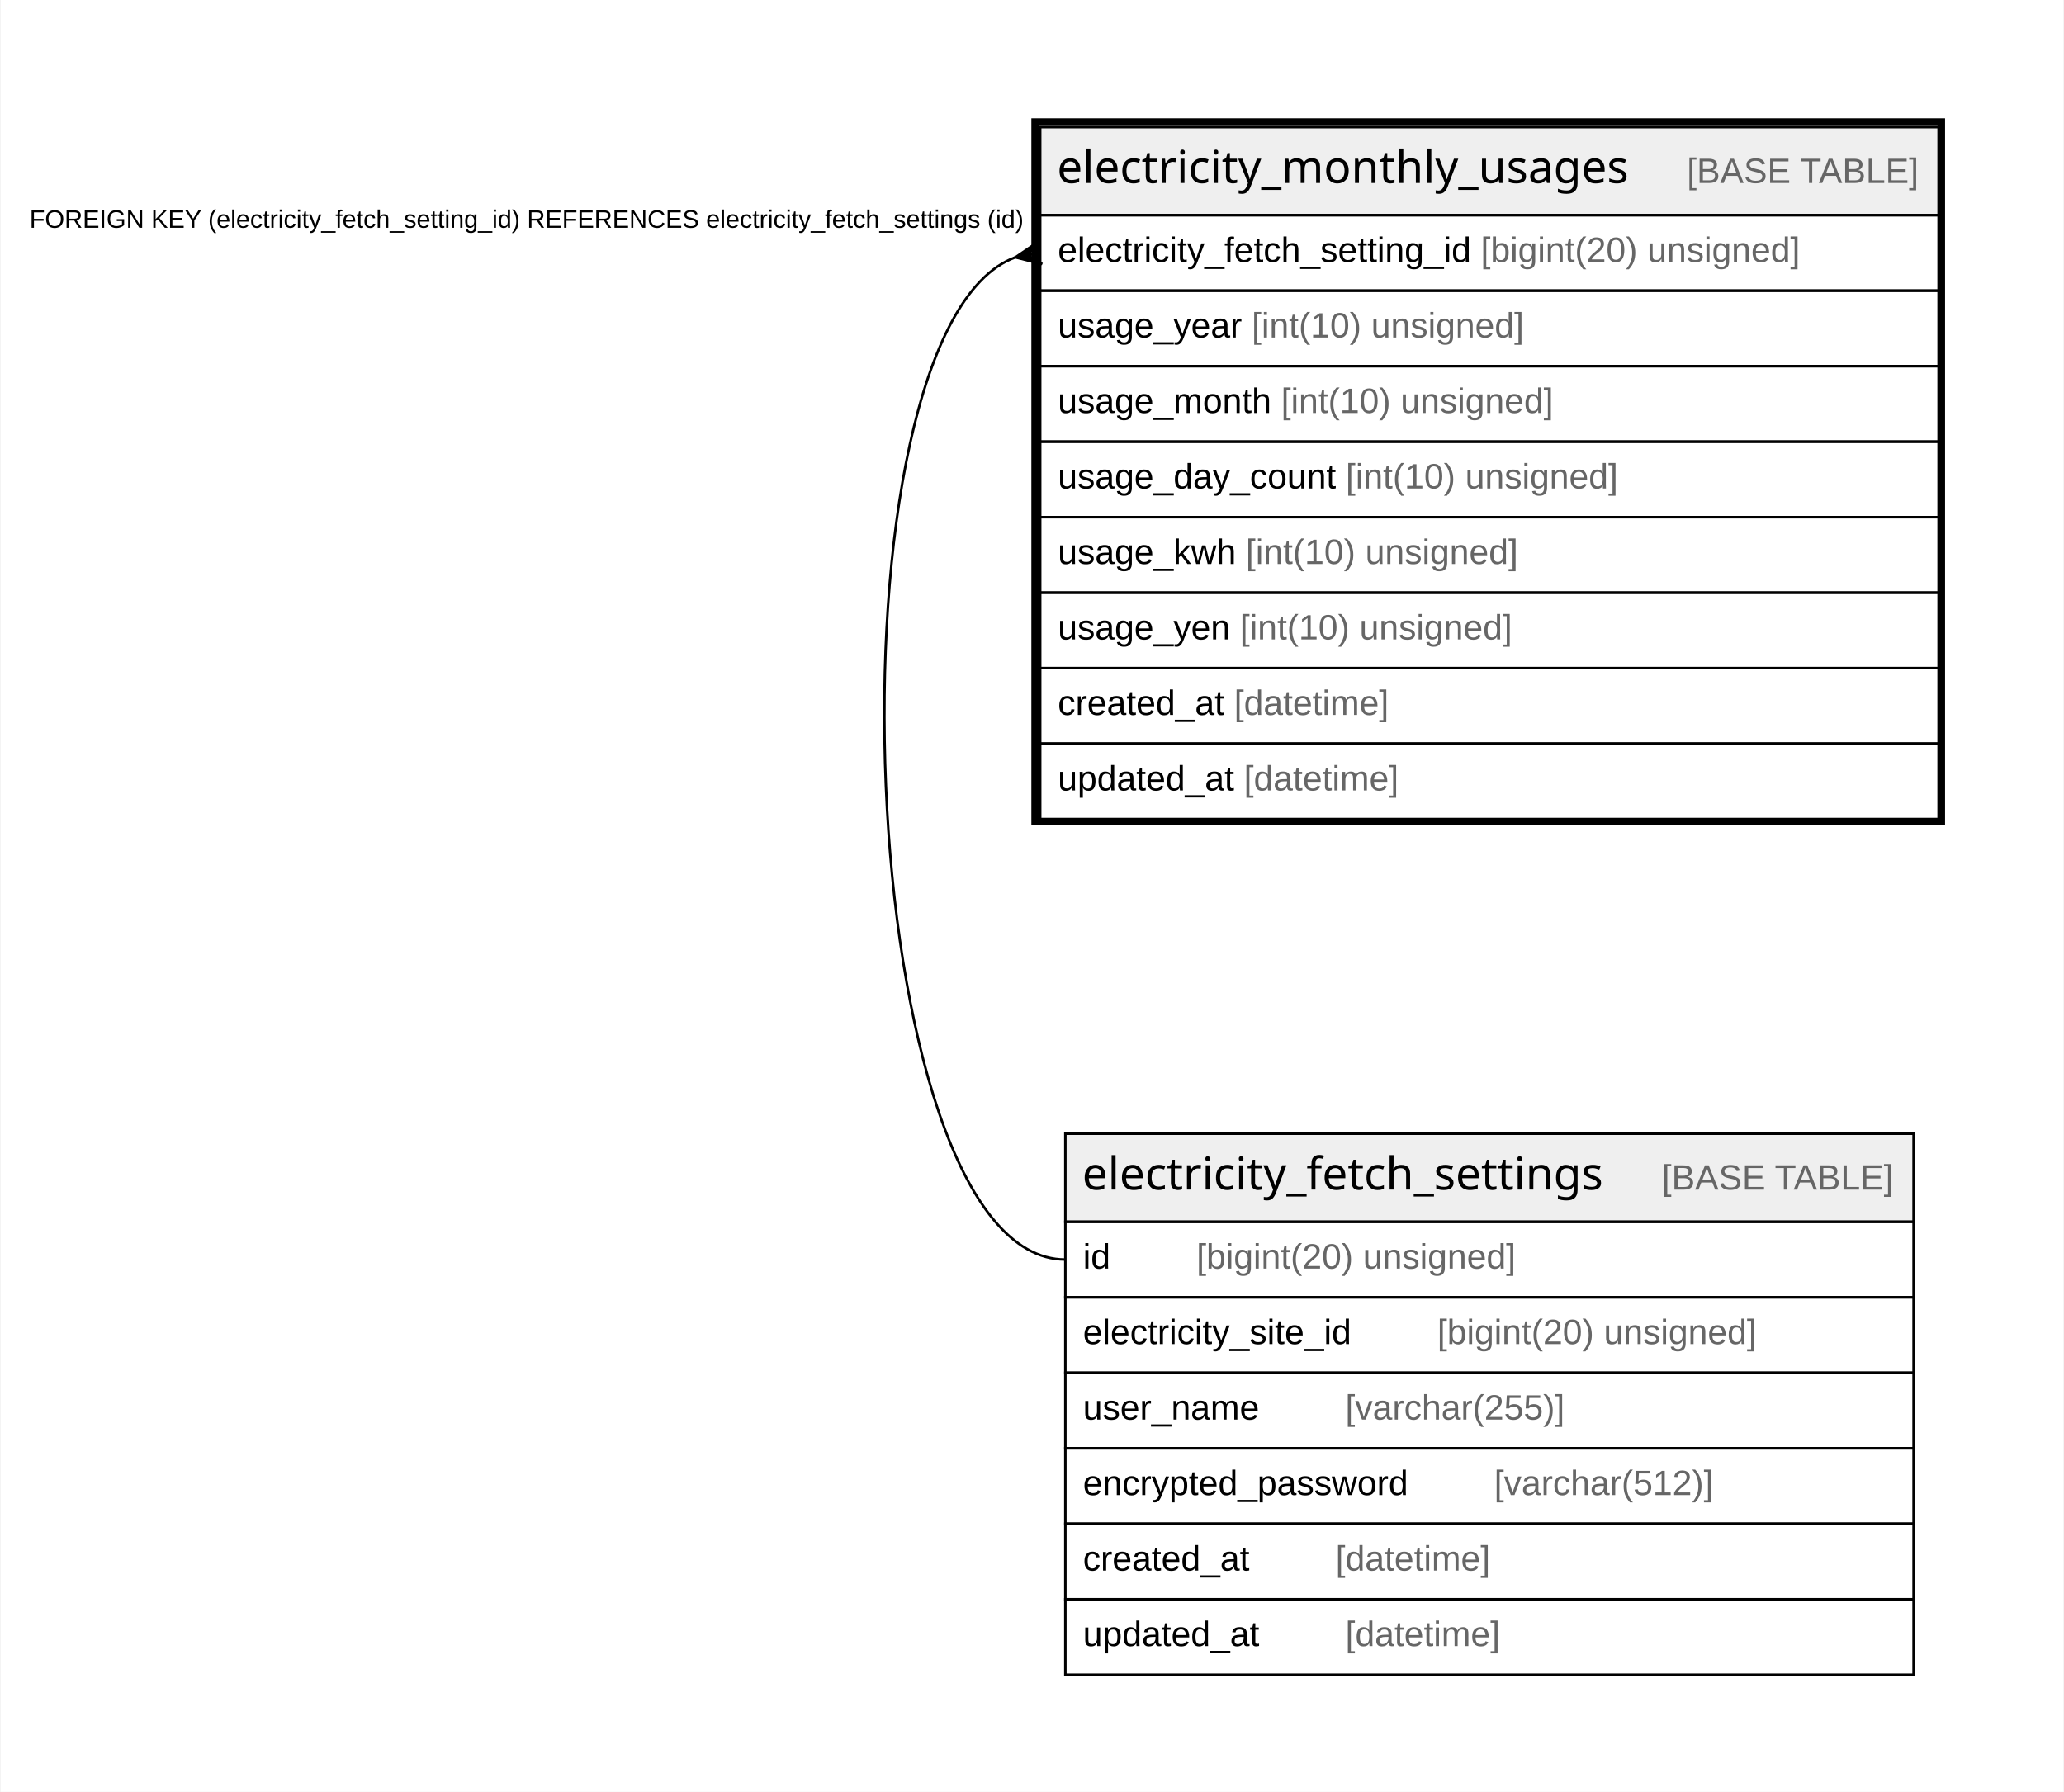
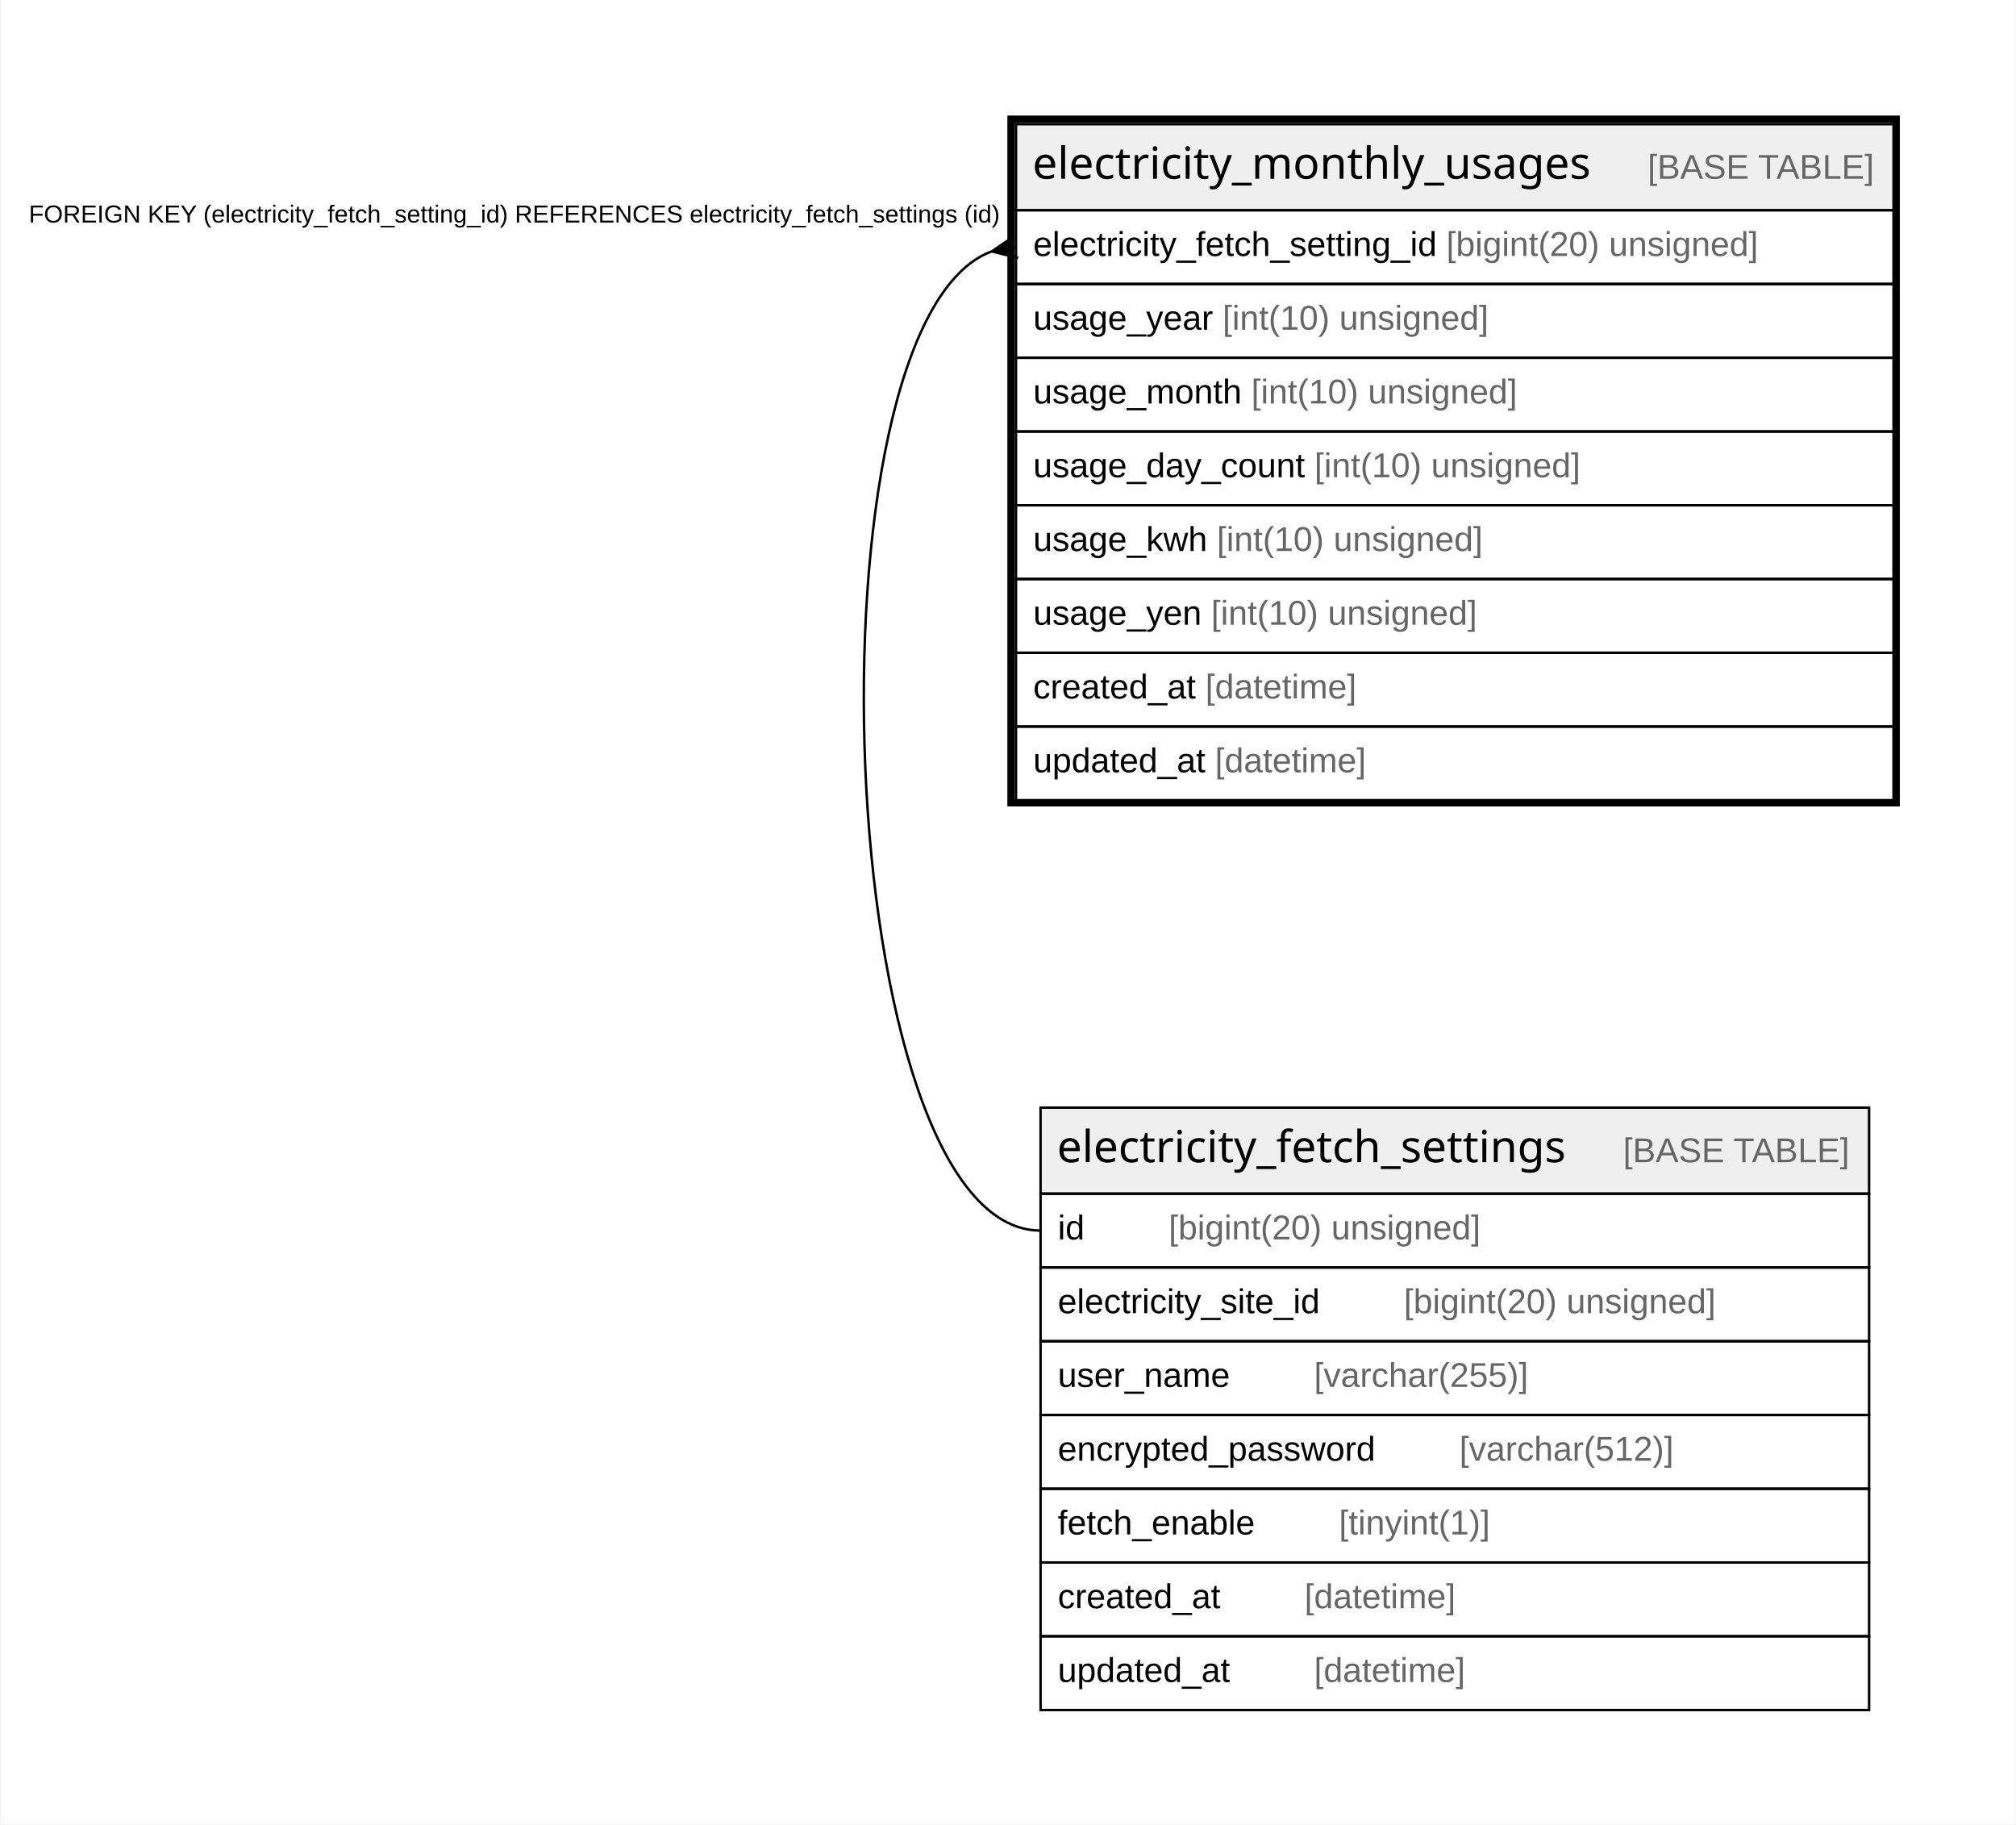
- <svg xmlns="http://www.w3.org/2000/svg" width="820pt" height="712pt" viewBox="0.00 0.00 819.50 712.00">
-   <g id="graph0" class="graph" transform="scale(1 1) rotate(0) translate(4 708)">
-     <polygon fill="#ffffff" stroke="transparent" points="-4,4 -4,-708 815.5,-708 815.5,4 -4,4" />
+ <svg xmlns="http://www.w3.org/2000/svg" width="820pt" height="742pt" viewBox="0.00 0.00 819.50 742.00">
+   <g id="graph0" class="graph" transform="scale(1 1) rotate(0) translate(4 738)">
+     <polygon fill="#ffffff" stroke="transparent" points="-4,4 -4,-738 815.5,-738 815.5,4 -4,4" />
    <g id="node1" class="node">
-       <polygon fill="#efefef" stroke="transparent" points="409,-622.5 409,-657.5 766,-657.5 766,-622.5 409,-622.5" />
-       <polygon fill="none" stroke="#000000" points="409,-622.5 409,-657.5 766,-657.5 766,-622.5 409,-622.5" />
-       <text text-anchor="start" x="415.698" y="-635.3" font-family="Arial Bold" font-size="18.00" fill="#000000">electricity_monthly_usages</text>
-       <text text-anchor="start" x="631.734" y="-635.3" font-family="Arial" font-size="14.00" fill="#000000">    </text>
-       <text text-anchor="start" x="665.939" y="-635.3" font-family="Arial" font-size="14.00" fill="#666666">[BASE TABLE]</text>
+       <polygon fill="#efefef" stroke="transparent" points="409,-652.5 409,-687.5 766,-687.5 766,-652.5 409,-652.5" />
+       <polygon fill="none" stroke="#000000" points="409,-652.5 409,-687.5 766,-687.5 766,-652.5 409,-652.5" />
+       <text text-anchor="start" x="415.698" y="-665.3" font-family="Arial Bold" font-size="18.00" fill="#000000">electricity_monthly_usages</text>
+       <text text-anchor="start" x="631.734" y="-665.3" font-family="Arial" font-size="14.00" fill="#000000">    </text>
+       <text text-anchor="start" x="665.939" y="-665.3" font-family="Arial" font-size="14.00" fill="#666666">[BASE TABLE]</text>
+       <polygon fill="none" stroke="#000000" points="409,-622.5 409,-652.5 766,-652.5 766,-622.5 409,-622.5" />
+       <text text-anchor="start" x="416" y="-633.9" font-family="Arial" font-size="14.00" fill="#000000">electricity_fetch_setting_id </text>
+       <text text-anchor="start" x="584.036" y="-633.9" font-family="Arial" font-size="14.00" fill="#666666">[bigint(20) unsigned]</text>
      <polygon fill="none" stroke="#000000" points="409,-592.5 409,-622.5 766,-622.5 766,-592.5 409,-592.5" />
-       <text text-anchor="start" x="416" y="-603.9" font-family="Arial" font-size="14.00" fill="#000000">electricity_fetch_setting_id </text>
-       <text text-anchor="start" x="584.036" y="-603.9" font-family="Arial" font-size="14.00" fill="#666666">[bigint(20) unsigned]</text>
+       <text text-anchor="start" x="416" y="-603.9" font-family="Arial" font-size="14.00" fill="#000000">usage_year </text>
+       <text text-anchor="start" x="493.029" y="-603.9" font-family="Arial" font-size="14.00" fill="#666666">[int(10) unsigned]</text>
      <polygon fill="none" stroke="#000000" points="409,-562.5 409,-592.5 766,-592.5 766,-562.5 409,-562.5" />
-       <text text-anchor="start" x="416" y="-573.9" font-family="Arial" font-size="14.00" fill="#000000">usage_year </text>
-       <text text-anchor="start" x="493.029" y="-573.9" font-family="Arial" font-size="14.00" fill="#666666">[int(10) unsigned]</text>
+       <text text-anchor="start" x="416" y="-573.9" font-family="Arial" font-size="14.00" fill="#000000">usage_month </text>
+       <text text-anchor="start" x="504.703" y="-573.9" font-family="Arial" font-size="14.00" fill="#666666">[int(10) unsigned]</text>
      <polygon fill="none" stroke="#000000" points="409,-532.5 409,-562.5 766,-562.5 766,-532.5 409,-532.5" />
-       <text text-anchor="start" x="416" y="-543.9" font-family="Arial" font-size="14.00" fill="#000000">usage_month </text>
-       <text text-anchor="start" x="504.703" y="-543.9" font-family="Arial" font-size="14.00" fill="#666666">[int(10) unsigned]</text>
+       <text text-anchor="start" x="416" y="-543.9" font-family="Arial" font-size="14.00" fill="#000000">usage_day_count </text>
+       <text text-anchor="start" x="530.39" y="-543.9" font-family="Arial" font-size="14.00" fill="#666666">[int(10) unsigned]</text>
      <polygon fill="none" stroke="#000000" points="409,-502.5 409,-532.5 766,-532.5 766,-502.5 409,-502.5" />
-       <text text-anchor="start" x="416" y="-513.9" font-family="Arial" font-size="14.00" fill="#000000">usage_day_count </text>
-       <text text-anchor="start" x="530.39" y="-513.9" font-family="Arial" font-size="14.00" fill="#666666">[int(10) unsigned]</text>
+       <text text-anchor="start" x="416" y="-513.9" font-family="Arial" font-size="14.00" fill="#000000">usage_kwh </text>
+       <text text-anchor="start" x="490.693" y="-513.9" font-family="Arial" font-size="14.00" fill="#666666">[int(10) unsigned]</text>
      <polygon fill="none" stroke="#000000" points="409,-472.5 409,-502.5 766,-502.5 766,-472.5 409,-472.5" />
-       <text text-anchor="start" x="416" y="-483.9" font-family="Arial" font-size="14.00" fill="#000000">usage_kwh </text>
-       <text text-anchor="start" x="490.693" y="-483.9" font-family="Arial" font-size="14.00" fill="#666666">[int(10) unsigned]</text>
+       <text text-anchor="start" x="416" y="-483.9" font-family="Arial" font-size="14.00" fill="#000000">usage_yen </text>
+       <text text-anchor="start" x="488.369" y="-483.9" font-family="Arial" font-size="14.00" fill="#666666">[int(10) unsigned]</text>
      <polygon fill="none" stroke="#000000" points="409,-442.5 409,-472.5 766,-472.5 766,-442.5 409,-442.5" />
-       <text text-anchor="start" x="416" y="-453.9" font-family="Arial" font-size="14.00" fill="#000000">usage_yen </text>
-       <text text-anchor="start" x="488.369" y="-453.9" font-family="Arial" font-size="14.00" fill="#666666">[int(10) unsigned]</text>
+       <text text-anchor="start" x="416" y="-453.9" font-family="Arial" font-size="14.00" fill="#000000">created_at </text>
+       <text text-anchor="start" x="486.028" y="-453.9" font-family="Arial" font-size="14.00" fill="#666666">[datetime]</text>
      <polygon fill="none" stroke="#000000" points="409,-412.5 409,-442.5 766,-442.5 766,-412.5 409,-412.5" />
-       <text text-anchor="start" x="416" y="-423.9" font-family="Arial" font-size="14.00" fill="#000000">created_at </text>
-       <text text-anchor="start" x="486.028" y="-423.9" font-family="Arial" font-size="14.00" fill="#666666">[datetime]</text>
-       <polygon fill="none" stroke="#000000" points="409,-382.5 409,-412.5 766,-412.5 766,-382.5 409,-382.5" />
-       <text text-anchor="start" x="416" y="-393.9" font-family="Arial" font-size="14.00" fill="#000000">updated_at </text>
-       <text text-anchor="start" x="489.933" y="-393.9" font-family="Arial" font-size="14.00" fill="#666666">[datetime]</text>
-       <polygon fill="none" stroke="#000000" stroke-width="3" points="407,-381.5 407,-659.5 767,-659.5 767,-381.5 407,-381.5" />
+       <text text-anchor="start" x="416" y="-423.9" font-family="Arial" font-size="14.00" fill="#000000">updated_at </text>
+       <text text-anchor="start" x="489.933" y="-423.9" font-family="Arial" font-size="14.00" fill="#666666">[datetime]</text>
+       <polygon fill="none" stroke="#000000" stroke-width="3" points="407,-411.5 407,-689.5 767,-689.5 767,-411.5 407,-411.5" />
    </g>
    <g id="node2" class="node">
-       <polygon fill="#efefef" stroke="transparent" points="419,-222.5 419,-257.5 756,-257.5 756,-222.5 419,-222.5" />
-       <polygon fill="none" stroke="#000000" points="419,-222.5 419,-257.5 756,-257.5 756,-222.5 419,-222.5" />
-       <text text-anchor="start" x="425.697" y="-235.3" font-family="Arial Bold" font-size="18.00" fill="#000000">electricity_fetch_settings</text>
-       <text text-anchor="start" x="621.735" y="-235.3" font-family="Arial" font-size="14.00" fill="#000000">    </text>
-       <text text-anchor="start" x="655.94" y="-235.3" font-family="Arial" font-size="14.00" fill="#666666">[BASE TABLE]</text>
+       <polygon fill="#efefef" stroke="transparent" points="419,-252.5 419,-287.5 756,-287.5 756,-252.5 419,-252.5" />
+       <polygon fill="none" stroke="#000000" points="419,-252.5 419,-287.5 756,-287.5 756,-252.5 419,-252.5" />
+       <text text-anchor="start" x="425.697" y="-265.3" font-family="Arial Bold" font-size="18.00" fill="#000000">electricity_fetch_settings</text>
+       <text text-anchor="start" x="621.735" y="-265.3" font-family="Arial" font-size="14.00" fill="#000000">    </text>
+       <text text-anchor="start" x="655.94" y="-265.3" font-family="Arial" font-size="14.00" fill="#666666">[BASE TABLE]</text>
+       <polygon fill="none" stroke="#000000" points="419,-222.5 419,-252.5 756,-252.5 756,-222.5 419,-222.5" />
+       <text text-anchor="start" x="426" y="-233.9" font-family="Arial" font-size="14.00" fill="#000000">id    </text>
+       <text text-anchor="start" x="471.094" y="-233.9" font-family="Arial" font-size="14.00" fill="#666666">[bigint(20) unsigned]</text>
      <polygon fill="none" stroke="#000000" points="419,-192.5 419,-222.5 756,-222.5 756,-192.5 419,-192.5" />
-       <text text-anchor="start" x="426" y="-203.9" font-family="Arial" font-size="14.00" fill="#000000">id    </text>
-       <text text-anchor="start" x="471.094" y="-203.9" font-family="Arial" font-size="14.00" fill="#666666">[bigint(20) unsigned]</text>
+       <text text-anchor="start" x="426" y="-203.9" font-family="Arial" font-size="14.00" fill="#000000">electricity_site_id    </text>
+       <text text-anchor="start" x="566.766" y="-203.9" font-family="Arial" font-size="14.00" fill="#666666">[bigint(20) unsigned]</text>
      <polygon fill="none" stroke="#000000" points="419,-162.5 419,-192.5 756,-192.5 756,-162.5 419,-162.5" />
-       <text text-anchor="start" x="426" y="-173.9" font-family="Arial" font-size="14.00" fill="#000000">electricity_site_id    </text>
-       <text text-anchor="start" x="566.766" y="-173.9" font-family="Arial" font-size="14.00" fill="#666666">[bigint(20) unsigned]</text>
+       <text text-anchor="start" x="426" y="-173.9" font-family="Arial" font-size="14.00" fill="#000000">user_name    </text>
+       <text text-anchor="start" x="530.222" y="-173.9" font-family="Arial" font-size="14.00" fill="#666666">[varchar(255)]</text>
      <polygon fill="none" stroke="#000000" points="419,-132.5 419,-162.5 756,-162.5 756,-132.5 419,-132.5" />
-       <text text-anchor="start" x="426" y="-143.9" font-family="Arial" font-size="14.00" fill="#000000">user_name    </text>
-       <text text-anchor="start" x="530.222" y="-143.9" font-family="Arial" font-size="14.00" fill="#666666">[varchar(255)]</text>
+       <text text-anchor="start" x="426" y="-143.9" font-family="Arial" font-size="14.00" fill="#000000">encrypted_password    </text>
+       <text text-anchor="start" x="589.349" y="-143.9" font-family="Arial" font-size="14.00" fill="#666666">[varchar(512)]</text>
      <polygon fill="none" stroke="#000000" points="419,-102.5 419,-132.5 756,-132.5 756,-102.5 419,-102.5" />
-       <text text-anchor="start" x="426" y="-113.9" font-family="Arial" font-size="14.00" fill="#000000">encrypted_password    </text>
-       <text text-anchor="start" x="589.349" y="-113.9" font-family="Arial" font-size="14.00" fill="#666666">[varchar(512)]</text>
+       <text text-anchor="start" x="426" y="-113.9" font-family="Arial" font-size="14.00" fill="#000000">fetch_enable    </text>
+       <text text-anchor="start" x="540.353" y="-113.9" font-family="Arial" font-size="14.00" fill="#666666">[tinyint(1)]</text>
      <polygon fill="none" stroke="#000000" points="419,-72.5 419,-102.5 756,-102.5 756,-72.5 419,-72.5" />
      <text text-anchor="start" x="426" y="-83.9" font-family="Arial" font-size="14.00" fill="#000000">created_at    </text>
      <text text-anchor="start" x="526.342" y="-83.9" font-family="Arial" font-size="14.00" fill="#666666">[datetime]</text>
      <polygon fill="none" stroke="#000000" points="419,-42.5 419,-72.5 756,-72.5 756,-42.5 419,-42.5" />
      <text text-anchor="start" x="426" y="-53.9" font-family="Arial" font-size="14.00" fill="#000000">updated_at    </text>
      <text text-anchor="start" x="530.247" y="-53.9" font-family="Arial" font-size="14.00" fill="#666666">[datetime]</text>
    </g>
    <g id="edge1" class="edge">
-       <path fill="none" stroke="#000000" d="M399.032,-605.717C320.985,-576.86 333.557,-207.5 419,-207.5" />
-       <polygon fill="#000000" stroke="#000000" points="399.156,-605.739 408.207,-611.93 404.078,-606.619 409,-607.5 409,-607.5 409,-607.5 404.078,-606.619 409.793,-603.07 399.156,-605.739 399.156,-605.739" />
-       <text text-anchor="start" x="7.482" y="-617.5" font-family="Arial" font-size="10.00" fill="#000000">FOREIGN KEY (electricity_fetch_setting_id) REFERENCES electricity_fetch_settings (id)</text>
+       <path fill="none" stroke="#000000" d="M399.032,-635.717C320.985,-606.86 333.557,-237.5 419,-237.5" />
+       <polygon fill="#000000" stroke="#000000" points="399.156,-635.739 408.207,-641.93 404.078,-636.619 409,-637.5 409,-637.5 409,-637.5 404.078,-636.619 409.793,-633.07 399.156,-635.739 399.156,-635.739" />
+       <text text-anchor="start" x="7.482" y="-647.5" font-family="Arial" font-size="10.00" fill="#000000">FOREIGN KEY (electricity_fetch_setting_id) REFERENCES electricity_fetch_settings (id)</text>
    </g>
  </g>
</svg>
